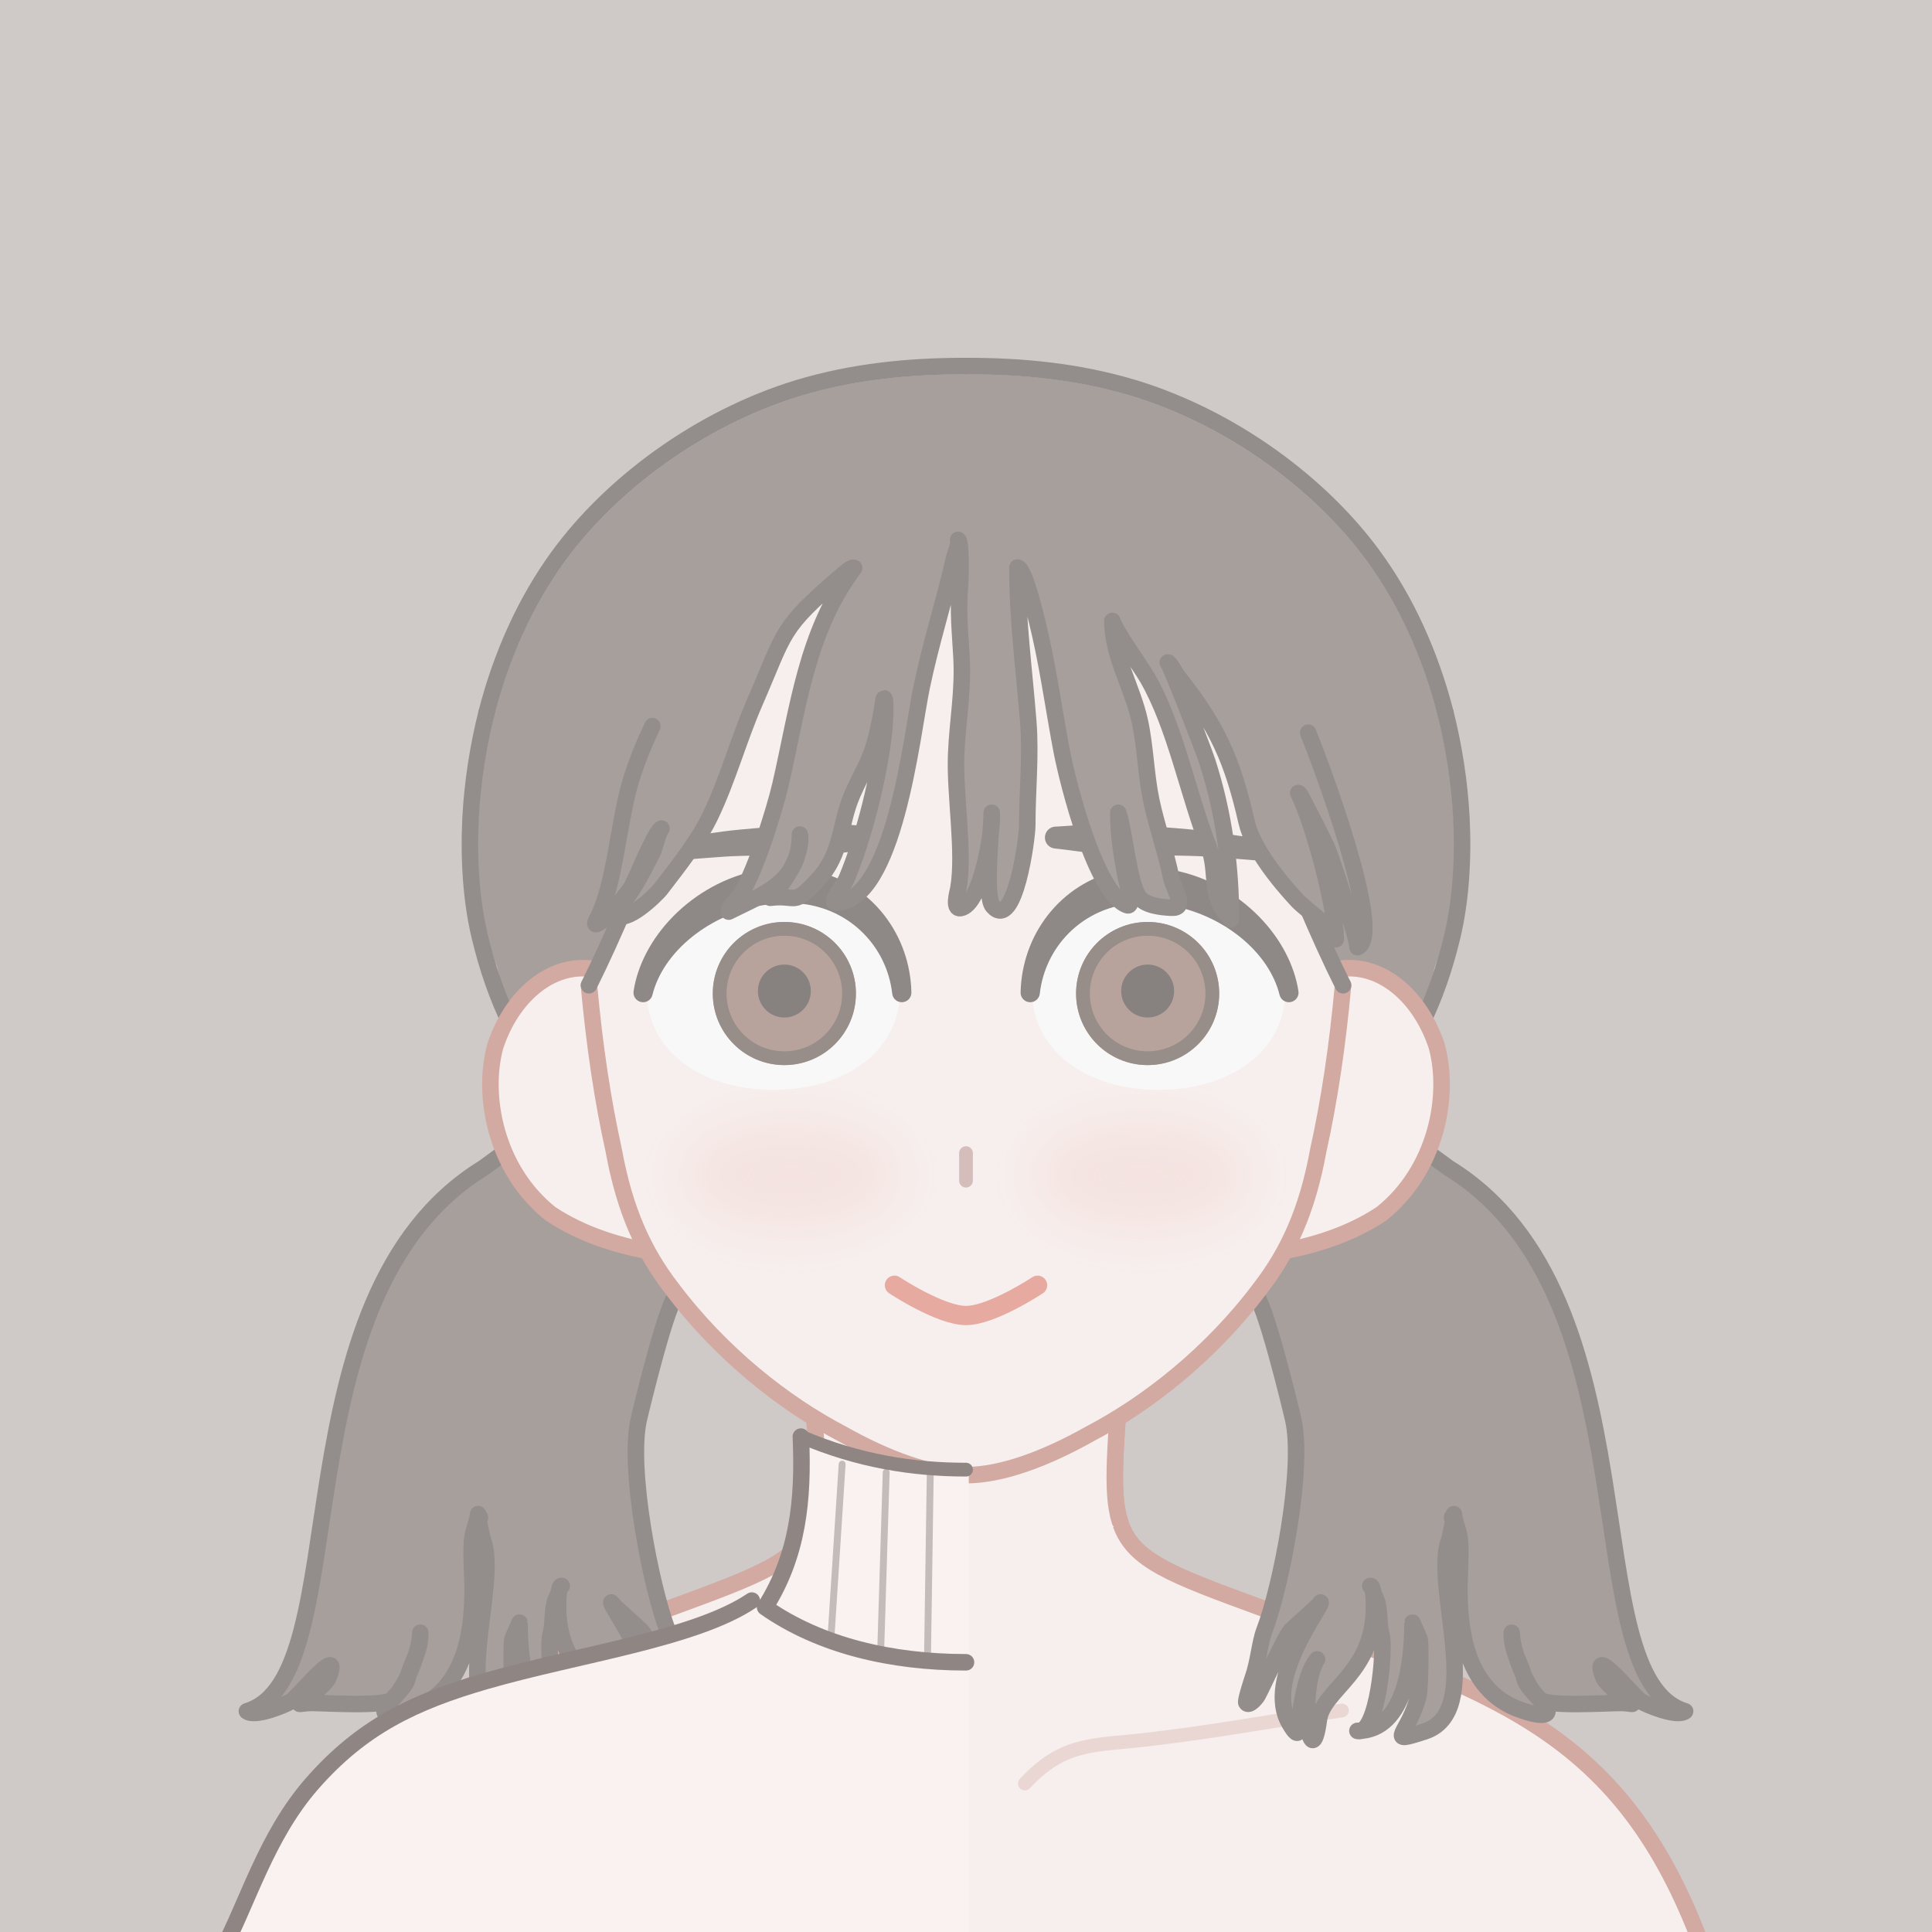
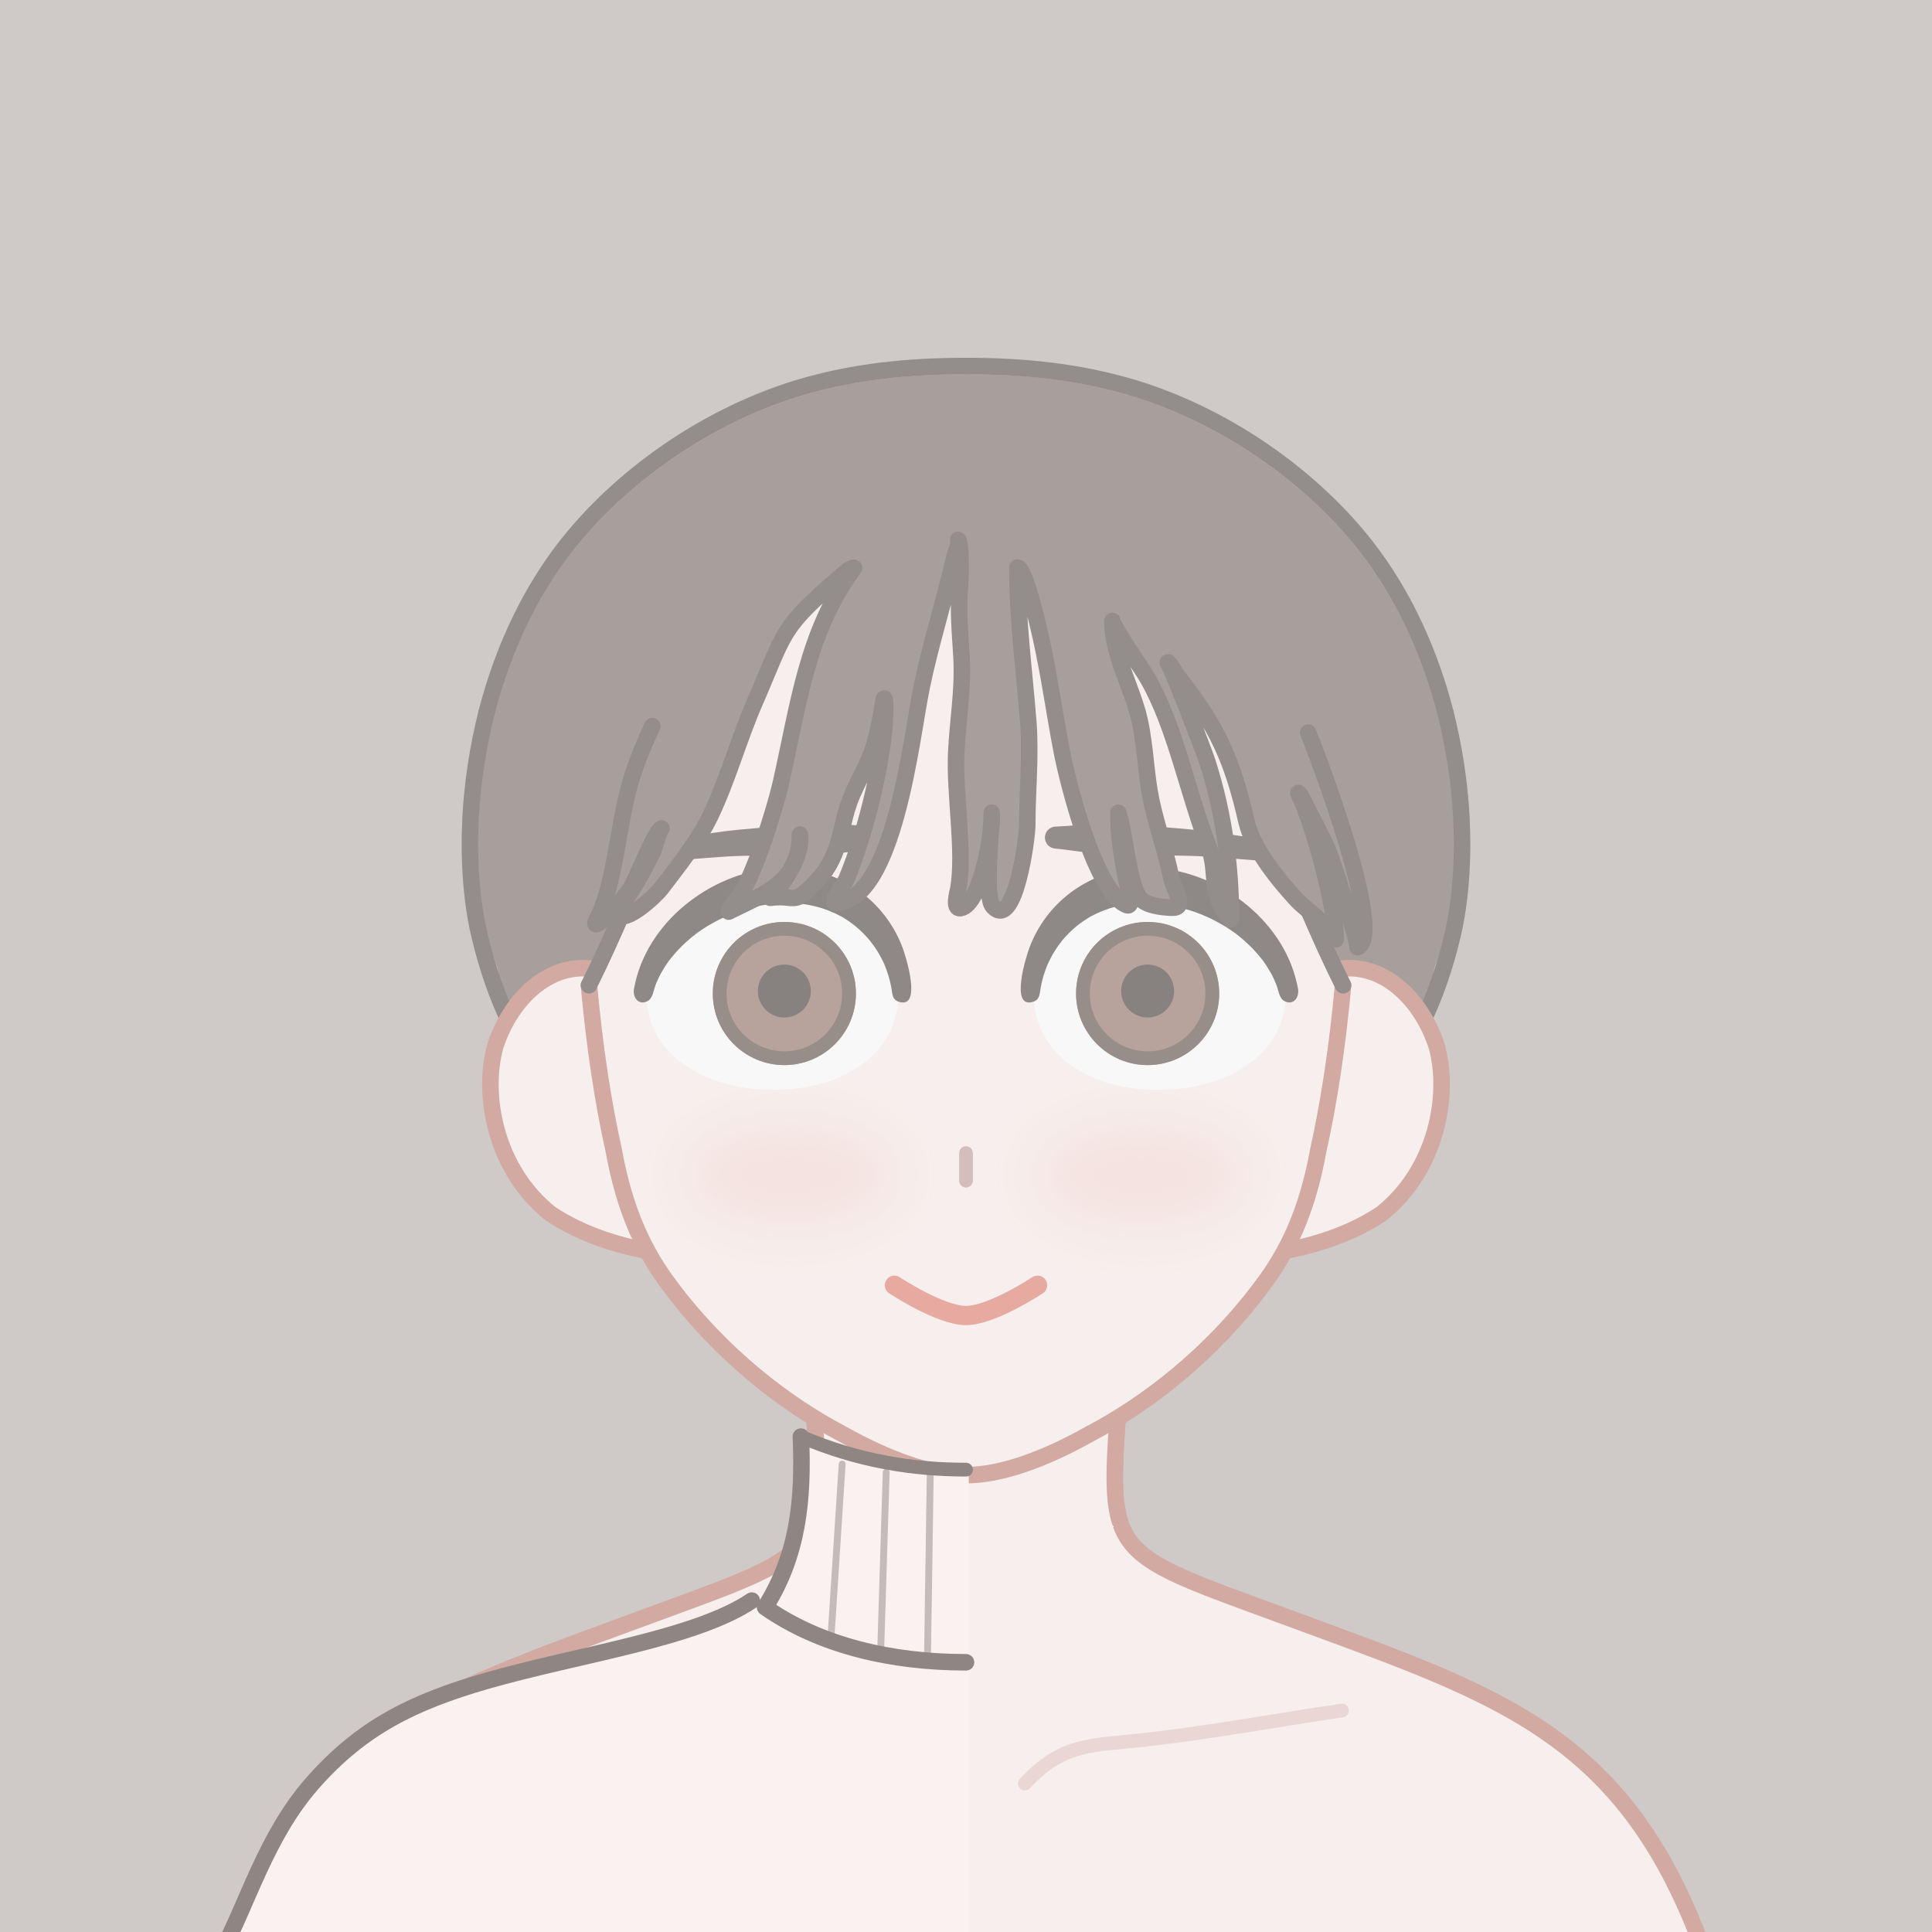
<svg xmlns="http://www.w3.org/2000/svg" width="702" height="702" viewBox="0 0 702 702">
  <g id="_ref">
    <g opacity="0.5">
      <defs>
        <clipPath id="makeup-blush-clip-path-31">
          <path d="M215.154 389.2 L359.154 389.2 L359.154 464.8 L215.154 464.8 Z" />
        </clipPath>
        <filter id="makeup-blush-filter-11" filterUnits="userSpaceOnUse" x="218.154" y="377" width="138" height="100" color-interpolation-filters="sRGB">
          <feGaussianBlur in="SourceGraphic" stdDeviation="9" color-interpolation-filters="linearRGB" />
        </filter>
        <clipPath id="cg-eye1">
-           <path d="M242 360 C242 338 262 326 288 326 C314 326 334 338 334 360 C334 382 314 396 288 396 C262 396 242 382 242 360 Z" fill="#ffffff" />
+           <path d="M242 360 C243.178 339.672 274.345 322.672 291.667 322.167 C315.335 321.476 333.5 338.667 333.5 360.667 C333.5 382.667 314 396 288 396 C262 396 240.727 381.963 242 360 Z" fill="#ffffff" />
        </clipPath>
      </defs>
      <rect width="702" height="702" fill="#ada19f" />
      <g data-layer="body">
        <g>
          <g>
            <path d="M295.671 489.536 C295.86 492.716 296.144 496.116 296.464 499.642 C297.826 514.657 301.926 539.769 294.878 553.441 C290.261 562.398 280.92 569.129 263.403 576.878 C201.389 604.31 121.546 617.454 90.97 686.317 C84.138 701.704 75.573 709.986 91.684 710.505 C172.929 713.121 257.936 710.936 339.784 711.863 C343.856 711.909 347.928 711.955 352 712 L352 490 C333.295 490 314.238 489.776 295.671 489.536 Z" fill="#fdeeea" />
            <path d="M82.239 710.936 C110.769 630.434 156.416 616.431 231.1 588.839 C305.46 561.366 299.091 568.122 294.374 492.286 C294.334 491.649 294.298 491.019 294.267 490.397" fill="none" stroke="#b46352" stroke-width="6" stroke-linecap="round" stroke-linejoin="round" />
            <path d="M214.397 621.514 C239.223 625.184 260.265 629.212 285.965 632.16 C304.952 634.337 315.621 632.997 329.595 648.055" fill="none" stroke="#b46352" stroke-width="5" stroke-linecap="round" opacity="0.35" />
          </g>
        </g>
        <g transform="translate(702 0) scale(-1 1)">
          <g>
            <path d="M295.671 489.536 C295.86 492.716 296.144 496.116 296.464 499.642 C297.826 514.657 301.926 539.769 294.878 553.441 C290.261 562.398 280.92 569.129 263.403 576.878 C201.389 604.31 121.546 617.454 90.97 686.317 C84.138 701.704 75.573 709.986 91.684 710.505 C172.929 713.121 257.936 710.936 339.784 711.863 C343.856 711.909 347.928 711.955 352 712 L352 490 C333.295 490 314.238 489.776 295.671 489.536 Z" fill="#fdeeea" />
            <path d="M82.239 710.936 C110.769 630.434 156.416 616.431 231.1 588.839 C305.46 561.366 299.091 568.122 294.374 492.286 C294.334 491.649 294.298 491.019 294.267 490.397" fill="none" stroke="#b46352" stroke-width="6" stroke-linecap="round" stroke-linejoin="round" />
            <path d="M214.397 621.514 C239.223 625.184 260.265 629.212 285.965 632.16 C304.952 634.337 315.621 632.997 329.595 648.055" fill="none" stroke="#b46352" stroke-width="5" stroke-linecap="round" opacity="0.35" />
          </g>
        </g>
      </g>
      <g data-layer="skinNeck">
        <g>
          <g>
            <path d="M296.464 499.642 C296.144 496.116 295.86 492.716 295.671 489.536 C314.238 489.776 333.295 490 352 490 L352 562.636 L351.354 562.564 L345.706 561.869 C333.876 560.36 321.926 558.6 310.081 557.018 C306.575 556.55 293.84 555.879 295.498 552.147 C301.677 538.233 297.784 514.195 296.464 499.642 Z" fill="#fdeeea" />
            <path d="M295.107 552.726 C298.619 541.358 296.351 524.081 294.374 492.286" fill="none" stroke="#b46352" stroke-width="6" stroke-linecap="round" stroke-linejoin="round" />
          </g>
        </g>
        <g transform="translate(702 0) scale(-1 1)">
          <g>
            <path d="M296.464 499.642 C296.144 496.116 295.86 492.716 295.671 489.536 C314.238 489.776 333.295 490 352 490 L352 562.636 L351.354 562.564 L345.706 561.869 C333.876 560.36 321.926 558.6 310.081 557.018 C306.575 556.55 293.84 555.879 295.498 552.147 C301.677 538.233 297.784 514.195 296.464 499.642 Z" fill="#fdeeea" />
            <path d="M295.107 552.726 C298.619 541.358 296.351 524.081 294.374 492.286" fill="none" stroke="#b46352" stroke-width="6" stroke-linecap="round" stroke-linejoin="round" />
          </g>
        </g>
      </g>
-       <g data-layer="hairMid">
-         <g>
-           <g>
-             <path d="M246.346 470.051 C252.058 457.884 251.33 448.199 243.07 434.669 C238.956 426.719 237.325 420.839 228.711 415.289 C206.623 401.069 195.92 409.499 175.625 424.389 C99.328 471.409 130.552 609.403 89.711 621.793 C92.696 624.063 103.403 619.583 105.822 618.153 C108.255 616.713 124.757 596.133 119.336 609.653 C118.582 611.533 113.631 615.683 111.427 617.133 C106.635 620.283 109.057 618.723 113.403 618.773 C118.927 618.823 139.489 620.153 142.388 617.583 C147.818 612.773 152.711 599.273 152.711 593.263 C152.711 600.773 149.385 603.763 148.149 609.773 C147.304 613.873 139.593 619.023 139.706 621.733 C139.843 625.043 149.803 621.283 151.883 620.363 C170.299 612.233 171.711 589.693 171.711 577.413 C171.711 572.163 170.979 563.063 171.67 558.353 C171.876 556.953 173.9 551.093 173.711 550.173 C173.96 550.589 174.197 551.005 174.421 551.422 L174.11 550.922 C173.439 551.258 175.192 558.829 175.579 559.922 C181.477 576.576 162.297 622.015 184.409 629.153 C199.261 633.947 190.038 630.137 186.546 615.971 C186.03 613.875 185.61 597.159 186.226 595.409 C186.446 594.785 188.796 589.666 188.777 589.589 C188.777 602.195 190.785 628.922 208.777 628.922 C201.455 630.753 198.534 598.933 200.068 593.773 C201.338 589.499 200.169 584.271 202.538 579.84 C203.243 578.52 203.238 576.081 204.11 576.256 C202.849 576.003 202.797 581.895 202.777 582.922 C202.285 607.842 221.252 613.552 222.777 624.922 C225.695 646.676 230.392 614.04 223.444 602.922 C227.157 607.873 228.466 615.721 229.444 621.589 C230.324 626.871 228.975 634.026 233.57 626.033 C242.692 610.164 221.67 584.015 222.11 582.256 C223.525 584.142 230.728 590.225 232.983 592.471 C235.024 594.505 242.514 611.398 245.016 616.038 C245.475 616.889 248.24 620.248 249.146 618.672 C249.502 618.052 247.263 611.007 246.804 609.719 C244.719 603.857 244.271 596.797 242.595 592.453 C236.61 576.947 227.965 533.366 232.163 515.515 C233.177 511.198 242.851 470.916 246.346 470.051 Z" fill="#5d4e48" stroke="#352a27" stroke-width="6" stroke-linecap="round" stroke-linejoin="round" />
-           </g>
-         </g>
-         <g transform="translate(702 0) scale(-1 1)">
-           <g>
-             <path d="M246.346 470.051 C252.058 457.884 251.33 448.199 243.07 434.669 C238.956 426.719 237.325 420.839 228.711 415.289 C206.623 401.069 195.92 409.499 175.625 424.389 C99.328 471.409 130.552 609.403 89.711 621.793 C92.696 624.063 103.403 619.583 105.822 618.153 C108.255 616.713 124.757 596.133 119.336 609.653 C118.582 611.533 113.631 615.683 111.427 617.133 C106.635 620.283 109.057 618.723 113.403 618.773 C118.927 618.823 139.489 620.153 142.388 617.583 C147.818 612.773 152.711 599.273 152.711 593.263 C152.711 600.773 149.385 603.763 148.149 609.773 C147.304 613.873 139.593 619.023 139.706 621.733 C139.843 625.043 149.803 621.283 151.883 620.363 C170.299 612.233 171.711 589.693 171.711 577.413 C171.711 572.163 170.979 563.063 171.67 558.353 C171.876 556.953 173.9 551.093 173.711 550.173 C173.96 550.589 174.197 551.005 174.421 551.422 L174.11 550.922 C173.439 551.258 175.192 558.829 175.579 559.922 C181.477 576.576 162.297 622.015 184.409 629.153 C199.261 633.947 190.038 630.137 186.546 615.971 C186.03 613.875 185.61 597.159 186.226 595.409 C186.446 594.785 188.796 589.666 188.777 589.589 C188.777 602.195 190.785 628.922 208.777 628.922 C201.455 630.753 198.534 598.933 200.068 593.773 C201.338 589.499 200.169 584.271 202.538 579.84 C203.243 578.52 203.238 576.081 204.11 576.256 C202.849 576.003 202.797 581.895 202.777 582.922 C202.285 607.842 221.252 613.552 222.777 624.922 C225.695 646.676 230.392 614.04 223.444 602.922 C227.157 607.873 228.466 615.721 229.444 621.589 C230.324 626.871 228.975 634.026 233.57 626.033 C242.692 610.164 221.67 584.015 222.11 582.256 C223.525 584.142 230.728 590.225 232.983 592.471 C235.024 594.505 242.514 611.398 245.016 616.038 C245.475 616.889 248.24 620.248 249.146 618.672 C249.502 618.052 247.263 611.007 246.804 609.719 C244.719 603.857 244.271 596.797 242.595 592.453 C236.61 576.947 227.965 533.366 232.163 515.515 C233.177 511.198 242.851 470.916 246.346 470.051 Z" fill="#5d4e48" stroke="#352a27" stroke-width="6" stroke-linecap="round" stroke-linejoin="round" />
-           </g>
-         </g>
-       </g>
      <g data-layer="hairBase">
        <g>
          <g>
            <path d="M352 381.448 L352 135.951 L351.016 135.951 C330.344 135.951 310.656 137.919 290.968 143.826 C255.53 154.654 224.03 178.279 205.327 203.873 C186.623 229.467 175.795 262.936 173.826 297.39 C172.842 317.077 174.811 336.765 180.717 351.531 C182.027 358.081 184.209 364.632 187.262 370.602 C187.365 370.682 201.168 393.038 203.562 396.448 C204.832 398.257 211.612 404.019 213.517 405.842 C223.248 415.153 227.833 417.061 239.562 423.948 C253.821 432.321 287.168 441.633 303.192 437.819 C328.028 431.907 350.54 430.17 351.074 398.222 C351.102 396.519 351.452 381.949 352 381.448 Z" fill="#5d4e48" />
          </g>
          <g>
            <path d="M351 133 C330 133 310 135 290 141 C254 152 222 176 203 202 C191 218.4 182.2 238 176.8 259" fill="none" stroke="#352a27" stroke-width="6" stroke-linecap="round" stroke-linejoin="round" />
          </g>
          <g>
            <path d="M176.8 259 C173.7 271.3 171.7 284.1 171 297 C170.247 312.067 171.196 327.134 174.275 340.064 C179.731 362.97 189.199 384.12 205.639 400.625 C218.159 413.194 231.61 422.103 248.042 428.491 C248.47 428.658 248.896 428.816 249.319 428.964 C252.635 430.122 260.334 430.818 262.896 432.282" fill="none" stroke="#352a27" stroke-width="6" stroke-linecap="round" stroke-linejoin="round" />
          </g>
        </g>
        <g transform="translate(702 0) scale(-1 1)">
          <g>
            <path d="M352 381.448 L352 135.951 L351.016 135.951 C330.344 135.951 310.656 137.919 290.968 143.826 C255.53 154.654 224.03 178.279 205.327 203.873 C186.623 229.467 175.795 262.936 173.826 297.39 C172.842 317.077 174.811 336.765 180.717 351.531 C182.027 358.081 184.209 364.632 187.262 370.602 C187.365 370.682 201.168 393.038 203.562 396.448 C204.832 398.257 211.612 404.019 213.517 405.842 C223.248 415.153 227.833 417.061 239.562 423.948 C253.821 432.321 287.168 441.633 303.192 437.819 C328.028 431.907 350.54 430.17 351.074 398.222 C351.102 396.519 351.452 381.949 352 381.448 Z" fill="#5d4e48" />
          </g>
          <g>
            <path d="M351 133 C330 133 310 135 290 141 C254 152 222 176 203 202 C191 218.4 182.2 238 176.8 259" fill="none" stroke="#352a27" stroke-width="6" stroke-linecap="round" stroke-linejoin="round" />
          </g>
          <g>
            <path d="M176.8 259 C173.7 271.3 171.7 284.1 171 297 C170.247 312.067 171.196 327.134 174.275 340.064 C179.731 362.97 189.199 384.12 205.639 400.625 C218.159 413.194 231.61 422.103 248.042 428.491 C248.47 428.658 248.896 428.816 249.319 428.964 C252.635 430.122 260.334 430.818 262.896 432.282" fill="none" stroke="#352a27" stroke-width="6" stroke-linecap="round" stroke-linejoin="round" />
          </g>
        </g>
      </g>
      <g data-layer="ear">
        <g>
          <g>
            <path d="M215 352 C200 350 186 362 180 380 C175 398 180 425 200 441 C212 449 226 453 238 455 L225 380 Z" fill="#fdeeea" />
            <path d="M215 352 C200 350 186 362 180 380 C175 398 180 425 200 441 C212 449 226 453 238 455" fill="none" stroke="#b46352" stroke-width="6" stroke-linecap="round" stroke-linejoin="round" />
          </g>
        </g>
        <g transform="translate(702 0) scale(-1 1)">
          <g>
            <path d="M215 352 C200 350 186 362 180 380 C175 398 180 425 200 441 C212 449 226 453 238 455 L225 380 Z" fill="#fdeeea" />
            <path d="M215 352 C200 350 186 362 180 380 C175 398 180 425 200 441 C212 449 226 453 238 455" fill="none" stroke="#b46352" stroke-width="6" stroke-linecap="round" stroke-linejoin="round" />
          </g>
        </g>
      </g>
      <g data-layer="face">
        <g>
          <g>
            <path d="M352 200 L351 200 C322 200 296 208 278 228 C262 246 250 272 240 298 C232 318 223 340 214 358 C216 380 219 400 223 418 C227 440 234 455 244 468 C262 492 285 510 306 521 C322 530 338 536 351 536 L352 536 Z" fill="#fdeeea" />
            <path d="M214 358 C216 380 219 400 223 418 C227 440 234 455 244 468 C262 492 285 510 306 521 C322 530 338 536 351 536" fill="none" stroke="#b46352" stroke-width="6" stroke-linecap="round" stroke-linejoin="round" />
          </g>
        </g>
        <g transform="translate(702 0) scale(-1 1)">
          <g>
            <path d="M352 200 L351 200 C322 200 296 208 278 228 C262 246 250 272 240 298 C232 318 223 340 214 358 C216 380 219 400 223 418 C227 440 234 455 244 468 C262 492 285 510 306 521 C322 530 338 536 351 536 L352 536 Z" fill="#fdeeea" />
            <path d="M214 358 C216 380 219 400 223 418 C227 440 234 455 244 468 C262 492 285 510 306 521 C322 530 338 536 351 536" fill="none" stroke="#b46352" stroke-width="6" stroke-linecap="round" stroke-linejoin="round" />
          </g>
        </g>
      </g>
      <g data-layer="makeup">
        <g>
          <g>
            <g clip-path="url(#makeup-blush-clip-path-31)">
              <g filter="url(#makeup-blush-filter-11)">
                <ellipse cx="287.154" cy="427" rx="40" ry="21" fill="#f3bfb8" opacity="0.5" />
              </g>
            </g>
          </g>
        </g>
        <g transform="translate(702 0) scale(-1 1)">
          <g>
            <g clip-path="url(#makeup-blush-clip-path-31)">
              <g filter="url(#makeup-blush-filter-11)">
                <ellipse cx="287.154" cy="427" rx="40" ry="21" fill="#f3bfb8" opacity="0.5" />
              </g>
            </g>
          </g>
        </g>
      </g>
      <g data-layer="mouth">
        <g>
          <path d="M351 419 L351 429" fill="none" stroke="#b98a88" stroke-width="5" stroke-linecap="round" />
        </g>
        <g>
          <path d="M325 467 C325 467 341.59 478 351 478 C360.41 478 377 467 377 467" fill="none" stroke="#dc6450" stroke-width="7" stroke-linecap="round" stroke-linejoin="round" />
        </g>
      </g>
      <g data-layer="eye">
        <g transform="translate(285 361) scale(1) translate(-292 -361)">
-           <path d="M242 360 C242 338 262 326 288 326 C314 326 334 338 334 360 C334 382 314 396 288 396 C262 396 242 382 242 360 Z" fill="#ffffff" />
+           <path d="M242 360 C243.178 339.672 274.345 322.672 291.667 322.167 C315.335 321.476 333.5 338.667 333.5 360.667 C333.5 382.667 314 396 288 396 C262 396 240.727 381.963 242 360 Z" fill="#ffffff" />
          <g clip-path="url(#cg-eye1)">
            <g transform="translate(292 361) scale(0.26)">
              <g transform="translate(-110 -110) scale(1)">
                <g>
                  <circle cx="110" cy="110" r="100" fill="#7e5647" />
                  <circle cx="110" cy="106.526" r="37" fill="#1e1410" />
                </g>
              </g>
            </g>
            <circle cx="292" cy="361" r="23.5" fill="none" stroke="#3e2a22" stroke-width="5" />
          </g>
          <g>
-             <polygon points="237.252,359.897 237.551,358.24 237.883,356.76 237.941,356.513 238.406,354.792 238.803,353.526 238.951,353.061 239.578,351.317 239.962,350.368 240.28,349.584 241.058,347.862 241.344,347.294 241.925,346.127 242.867,344.408 242.928,344.314 243.885,342.708 244.617,341.579 244.985,341.016 246.164,339.343 246.569,338.814 247.417,337.698 248.568,336.29 248.745,336.08 250.15,334.489 250.84,333.764 251.624,332.938 253.169,331.426 253.251,331.357 254.778,329.959 255.664,329.208 256.451,328.542 258.188,327.176 258.338,327.071 259.976,325.871 260.978,325.193 261.816,324.627 263.713,323.445 263.884,323.351 265.648,322.334 266.723,321.768 267.619,321.299 269.636,320.333 269.832,320.251 271.687,319.443 272.839,318.994 273.747,318.642 275.844,317.917 276.12,317.835 277.977,317.271 279.259,316.935 280.089,316.72 282.225,316.252 282.674,316.172 284.386,315.867 285.904,315.658 286.538,315.572 288.676,315.367 289.401,315.327 290.829,315.25 292.642,315.226 293.004,315.221 295.029,315.28 296.147,315.36 297.018,315.423 298.974,315.649 299.642,315.754 300.899,315.956 302.839,316.351 303.092,316.412 304.736,316.824 306.239,317.271 306.592,317.373 308.418,318.001 309.548,318.446 310.23,318.713 311.993,319.495 312.749,319.869 313.708,320.347 315.391,321.276 315.82,321.534 317.035,322.277 318.624,323.341 318.745,323.424 320.158,324.467 321.316,325.4 321.654,325.667 323.091,326.923 323.903,327.696 324.47,328.235 325.79,329.602 326.297,330.172 327.055,331.028 328.256,332.499 328.49,332.806 329.392,334.018 330.352,335.425 330.465,335.582 331.471,337.186 332.122,338.33 332.409,338.828 333.281,340.508 333.67,341.338 334.08,342.214 334.808,343.949 334.992,344.434 335.468,345.715 336.057,347.505 336.088,347.599 336.571,349.304 336.901,350.668 337.014,351.126 337.388,352.973 337.543,353.928 337.688,354.817 337.915,356.668 337.962,357.21 338.072,358.537 338.153,360.357 338.146,361.044 338.006,361.715 337.737,362.346 337.35,362.913 336.861,363.394 336.286,363.769 335.65,364.026 334.976,364.153 334.29,364.146 333.618,364.006 332.987,363.737 332.42,363.35 331.94,362.861 331.564,362.286 331.308,361.65 331.18,360.976 330.952,359.311 330.741,358.141 330.667,357.75 330.321,356.221 330.125,355.498 329.911,354.712 329.435,353.212 329.326,352.918 328.903,351.751 328.295,350.262 328.289,350.247 332.186,348.915 328.346,350.404 327.667,348.922 327.122,347.855 326.963,347.551 326.209,346.222 325.793,345.553 325.404,344.931 324.546,343.673 324.313,343.364 323.644,342.461 322.641,341.211 326.581,338.437 322.758,341.37 322.695,341.298 321.707,340.166 320.806,339.215 320.678,339.088 319.611,338.057 318.914,337.435 318.503,337.07 317.368,336.138 316.918,335.8 316.202,335.257 315.002,334.422 314.826,334.316 313.769,333.636 312.455,332.862 312.429,332.847 315.575,328.126 312.628,332.973 311.255,332.235 310.187,331.716 309.949,331.605 308.63,331.03 307.86,330.729 307.304,330.513 305.949,330.043 305.483,329.903 304.56,329.62 303.179,329.254 303.067,329.233 301.785,328.941 300.369,328.674 300.36,328.676 298.901,328.459 297.886,328.344 297.468,328.298 296.013,328.186 295.393,328.162 294.522,328.124 292.996,328.113 292.886,328.117 291.308,328.156 290.115,328.224 289.625,328.251 287.955,328.397 287.555,328.445 286.26,328.598 284.767,328.824 284.542,328.856 282.84,329.164 282.225,329.296 281.147,329.526 279.48,329.94 279.412,329.953 277.697,330.432 276.975,330.658 276,330.962 274.294,331.56 274.289,331.557 272.589,332.208 271.847,332.519 270.917,332.909 269.253,333.675 269.166,333.715 266.483,328.557 269.341,333.62 267.607,334.487 266.89,334.872 265.995,335.352 264.409,336.278 264.333,336.322 261.3,331.723 264.49,336.215 262.858,337.24 262.157,337.711 261.347,338.255 259.821,339.363 259.808,339.373 256.523,335.37 259.946,339.255 258.454,340.418 257.716,341.032 257.083,341.559 255.762,342.739 255.685,342.806 254.501,343.949 253.647,344.833 253.301,345.188 252.159,346.459 251.834,346.845 251.082,347.752 250.048,349.104 250.03,349.127 246.472,346.733 250.12,348.988 249.134,350.389 248.514,351.347 248.254,351.743 247.457,353.088 247.132,353.691 246.724,354.451 246.056,355.833 245.922,356.135 245.462,357.208 244.942,358.578 244.909,358.668 244.488,359.962 244.081,361.436 243.865,362.087 243.527,362.684 243.078,363.203 242.537,363.625 241.924,363.933 241.262,364.116 240.578,364.166 239.897,364.081 239.246,363.865 238.649,363.527 238.13,363.078 237.708,362.537 237.4,361.924 237.218,361.262 237.168,360.578" fill="#2b201d" />
+             <path d="M328.289 350.247 L328.346 350.404 C326.72 346.855 325.084 344.255 322.641 341.211 L322.758 341.37 C319.598 337.758 316.589 335.249 312.429 332.847 L312.628 332.973 C300.334 326.364 287.171 327.046 274.294 331.56 L274.289 331.557 C272.521 332.234 270.886 332.924 269.166 333.715 L269.341 333.62 C267.606 334.487 266.011 335.351 264.333 336.322 L264.49 336.215 C262.896 337.216 261.303 338.226 259.808 339.373 L259.946 339.255 C255.932 342.384 253.172 345.112 250.03 349.127 L250.12 348.988 C248.035 351.95 246.428 354.662 245.138 358.063 C244.417 359.962 244.212 362.663 242.378 363.705 C239.23 365.493 236.768 362.578 237.37 359.245 C241.705 335.218 264.857 317.36 288.406 315.393 C309.011 313.672 327.776 325.333 334.927 344.263 C336.104 347.378 342.185 366.695 333.618 364.006 C331.101 363.216 331.256 360.996 330.878 358.899 C330.309 355.745 329.477 353.208 328.289 350.247 Z" fill="#2b201d" />
          </g>
        </g>
        <g transform="translate(702 0) scale(-1 1)">
          <g transform="translate(285 361) scale(1) translate(-292 -361)">
-             <path d="M242 360 C242 338 262 326 288 326 C314 326 334 338 334 360 C334 382 314 396 288 396 C262 396 242 382 242 360 Z" fill="#ffffff" />
+             <path d="M242 360 C243.178 339.672 274.345 322.672 291.667 322.167 C315.335 321.476 333.5 338.667 333.5 360.667 C333.5 382.667 314 396 288 396 C262 396 240.727 381.963 242 360 Z" fill="#ffffff" />
            <g clip-path="url(#cg-eye1)">
              <g transform="translate(292 361) scale(0.26)">
                <g transform="translate(-110 -110) scale(1)">
                  <g>
                    <circle cx="110" cy="110" r="100" fill="#7e5647" />
                    <circle cx="110" cy="106.526" r="37" fill="#1e1410" />
                  </g>
                </g>
              </g>
              <circle cx="292" cy="361" r="23.5" fill="none" stroke="#3e2a22" stroke-width="5" />
            </g>
            <g>
-               <polygon points="237.252,359.897 237.551,358.24 237.883,356.76 237.941,356.513 238.406,354.792 238.803,353.526 238.951,353.061 239.578,351.317 239.962,350.368 240.28,349.584 241.058,347.862 241.344,347.294 241.925,346.127 242.867,344.408 242.928,344.314 243.885,342.708 244.617,341.579 244.985,341.016 246.164,339.343 246.569,338.814 247.417,337.698 248.568,336.29 248.745,336.08 250.15,334.489 250.84,333.764 251.624,332.938 253.169,331.426 253.251,331.357 254.778,329.959 255.664,329.208 256.451,328.542 258.188,327.176 258.338,327.071 259.976,325.871 260.978,325.193 261.816,324.627 263.713,323.445 263.884,323.351 265.648,322.334 266.723,321.768 267.619,321.299 269.636,320.333 269.832,320.251 271.687,319.443 272.839,318.994 273.747,318.642 275.844,317.917 276.12,317.835 277.977,317.271 279.259,316.935 280.089,316.72 282.225,316.252 282.674,316.172 284.386,315.867 285.904,315.658 286.538,315.572 288.676,315.367 289.401,315.327 290.829,315.25 292.642,315.226 293.004,315.221 295.029,315.28 296.147,315.36 297.018,315.423 298.974,315.649 299.642,315.754 300.899,315.956 302.839,316.351 303.092,316.412 304.736,316.824 306.239,317.271 306.592,317.373 308.418,318.001 309.548,318.446 310.23,318.713 311.993,319.495 312.749,319.869 313.708,320.347 315.391,321.276 315.82,321.534 317.035,322.277 318.624,323.341 318.745,323.424 320.158,324.467 321.316,325.4 321.654,325.667 323.091,326.923 323.903,327.696 324.47,328.235 325.79,329.602 326.297,330.172 327.055,331.028 328.256,332.499 328.49,332.806 329.392,334.018 330.352,335.425 330.465,335.582 331.471,337.186 332.122,338.33 332.409,338.828 333.281,340.508 333.67,341.338 334.08,342.214 334.808,343.949 334.992,344.434 335.468,345.715 336.057,347.505 336.088,347.599 336.571,349.304 336.901,350.668 337.014,351.126 337.388,352.973 337.543,353.928 337.688,354.817 337.915,356.668 337.962,357.21 338.072,358.537 338.153,360.357 338.146,361.044 338.006,361.715 337.737,362.346 337.35,362.913 336.861,363.394 336.286,363.769 335.65,364.026 334.976,364.153 334.29,364.146 333.618,364.006 332.987,363.737 332.42,363.35 331.94,362.861 331.564,362.286 331.308,361.65 331.18,360.976 330.952,359.311 330.741,358.141 330.667,357.75 330.321,356.221 330.125,355.498 329.911,354.712 329.435,353.212 329.326,352.918 328.903,351.751 328.295,350.262 328.289,350.247 332.186,348.915 328.346,350.404 327.667,348.922 327.122,347.855 326.963,347.551 326.209,346.222 325.793,345.553 325.404,344.931 324.546,343.673 324.313,343.364 323.644,342.461 322.641,341.211 326.581,338.437 322.758,341.37 322.695,341.298 321.707,340.166 320.806,339.215 320.678,339.088 319.611,338.057 318.914,337.435 318.503,337.07 317.368,336.138 316.918,335.8 316.202,335.257 315.002,334.422 314.826,334.316 313.769,333.636 312.455,332.862 312.429,332.847 315.575,328.126 312.628,332.973 311.255,332.235 310.187,331.716 309.949,331.605 308.63,331.03 307.86,330.729 307.304,330.513 305.949,330.043 305.483,329.903 304.56,329.62 303.179,329.254 303.067,329.233 301.785,328.941 300.369,328.674 300.36,328.676 298.901,328.459 297.886,328.344 297.468,328.298 296.013,328.186 295.393,328.162 294.522,328.124 292.996,328.113 292.886,328.117 291.308,328.156 290.115,328.224 289.625,328.251 287.955,328.397 287.555,328.445 286.26,328.598 284.767,328.824 284.542,328.856 282.84,329.164 282.225,329.296 281.147,329.526 279.48,329.94 279.412,329.953 277.697,330.432 276.975,330.658 276,330.962 274.294,331.56 274.289,331.557 272.589,332.208 271.847,332.519 270.917,332.909 269.253,333.675 269.166,333.715 266.483,328.557 269.341,333.62 267.607,334.487 266.89,334.872 265.995,335.352 264.409,336.278 264.333,336.322 261.3,331.723 264.49,336.215 262.858,337.24 262.157,337.711 261.347,338.255 259.821,339.363 259.808,339.373 256.523,335.37 259.946,339.255 258.454,340.418 257.716,341.032 257.083,341.559 255.762,342.739 255.685,342.806 254.501,343.949 253.647,344.833 253.301,345.188 252.159,346.459 251.834,346.845 251.082,347.752 250.048,349.104 250.03,349.127 246.472,346.733 250.12,348.988 249.134,350.389 248.514,351.347 248.254,351.743 247.457,353.088 247.132,353.691 246.724,354.451 246.056,355.833 245.922,356.135 245.462,357.208 244.942,358.578 244.909,358.668 244.488,359.962 244.081,361.436 243.865,362.087 243.527,362.684 243.078,363.203 242.537,363.625 241.924,363.933 241.262,364.116 240.578,364.166 239.897,364.081 239.246,363.865 238.649,363.527 238.13,363.078 237.708,362.537 237.4,361.924 237.218,361.262 237.168,360.578" fill="#2b201d" />
+               <path d="M328.289 350.247 L328.346 350.404 C326.72 346.855 325.084 344.255 322.641 341.211 L322.758 341.37 C319.598 337.758 316.589 335.249 312.429 332.847 L312.628 332.973 C300.334 326.364 287.171 327.046 274.294 331.56 L274.289 331.557 C272.521 332.234 270.886 332.924 269.166 333.715 L269.341 333.62 C267.606 334.487 266.011 335.351 264.333 336.322 L264.49 336.215 C262.896 337.216 261.303 338.226 259.808 339.373 L259.946 339.255 C255.932 342.384 253.172 345.112 250.03 349.127 L250.12 348.988 C248.035 351.95 246.428 354.662 245.138 358.063 C244.417 359.962 244.212 362.663 242.378 363.705 C239.23 365.493 236.768 362.578 237.37 359.245 C241.705 335.218 264.857 317.36 288.406 315.393 C309.011 313.672 327.776 325.333 334.927 344.263 C336.104 347.378 342.185 366.695 333.618 364.006 C331.101 363.216 331.256 360.996 330.878 358.899 C330.309 355.745 329.477 353.208 328.289 350.247 Z" fill="#2b201d" />
            </g>
          </g>
        </g>
      </g>
      <g data-layer="hairLine">
        <g>
          <g>
            <path d="M351 200 C322 200 296 208 278 228 C262 246 250 272 240 298 C232 318 223 340 214 358" fill="none" stroke="#352a27" stroke-width="6" stroke-linecap="round" stroke-linejoin="round" />
          </g>
        </g>
        <g transform="translate(702 0) scale(-1 1)">
          <g>
            <path d="M351 200 C322 200 296 208 278 228 C262 246 250 272 240 298 C232 318 223 340 214 358" fill="none" stroke="#352a27" stroke-width="6" stroke-linecap="round" stroke-linejoin="round" />
          </g>
        </g>
      </g>
      <g data-layer="brow">
        <g>
          <g transform="translate(-7 0)">
            <g>
              <g>
                <path d="M251.563 304.691 L255.184 304.191 L258.804 303.682 L262.422 303.165 L264.202 302.909 L266.052 302.647 L269.671 302.131 L269.885 302.102 L272.476 301.783 L273.478 301.681 L276.448 301.377 L277.18 301.313 L280.822 300.993 L282.158 300.878 L284.513 300.7 L288.158 300.433 L290.032 300.3 L291.841 300.188 L295.489 299.974 L299.137 299.777 L300.11 299.728 L302.817 299.614 L306.468 299.48 L307.714 299.451 L308.96 299.444 L310.208 299.458 L311.456 299.489 L312.704 299.536 L312.854 299.541 L313.976 299.599 L315.225 299.674 L316.474 299.757 L317.723 299.845 L318.973 299.935 L320.222 300.025 L321.471 300.113 L322.72 300.195 L323.969 300.27 L325.218 300.335 L326 300.389 L326.757 300.595 L327.459 300.945 L328.079 301.424 L328.594 302.016 L328.983 302.696 L329.232 303.44 L329.332 304.218 L329.277 305 L329.072 305.757 L328.722 306.459 L328.242 307.079 L327.651 307.594 L326.97 307.983 L326.227 308.232 L325.449 308.332 L324.206 308.469 L322.964 308.615 L321.721 308.77 L320.479 308.93 L319.237 309.092 L317.995 309.254 L316.753 309.414 L315.511 309.568 L314.268 309.715 L313.174 309.837 L313.048 309.852 L311.806 309.982 L310.563 310.096 L309.319 310.193 L308.075 310.27 L306.83 310.324 L303.178 310.433 L300.499 310.499 L299.554 310.524 L295.901 310.61 L292.247 310.679 L290.471 310.706 L288.629 310.744 L284.975 310.81 L282.661 310.845 L281.367 310.876 L277.713 310.959 L277.043 310.972 L274.124 311.073 L273.212 311.102 L270.782 311.231 L270.649 311.24 L267.003 311.504 L265.15 311.639 L263.368 311.774 L259.724 312.055 L256.08 312.344 L252.437 312.643 L251.653 312.652 L250.882 312.507 L250.154 312.215 L249.497 311.787 L248.937 311.239 L248.494 310.592 L248.186 309.871 L248.024 309.103 L248.015 308.319 L248.159 307.549 L248.451 306.821 L248.88 306.164 L249.428 305.603 L250.075 305.16 L250.796 304.852 Z" fill="#352a27" />
              </g>
            </g>
          </g>
        </g>
        <g transform="translate(702 0) scale(-1 1)">
          <g transform="translate(-7 0)">
            <g>
              <g>
                <path d="M251.563 304.691 L255.184 304.191 L258.804 303.682 L262.422 303.165 L264.202 302.909 L266.052 302.647 L269.671 302.131 L269.885 302.102 L272.476 301.783 L273.478 301.681 L276.448 301.377 L277.18 301.313 L280.822 300.993 L282.158 300.878 L284.513 300.7 L288.158 300.433 L290.032 300.3 L291.841 300.188 L295.489 299.974 L299.137 299.777 L300.11 299.728 L302.817 299.614 L306.468 299.48 L307.714 299.451 L308.96 299.444 L310.208 299.458 L311.456 299.489 L312.704 299.536 L312.854 299.541 L313.976 299.599 L315.225 299.674 L316.474 299.757 L317.723 299.845 L318.973 299.935 L320.222 300.025 L321.471 300.113 L322.72 300.195 L323.969 300.27 L325.218 300.335 L326 300.389 L326.757 300.595 L327.459 300.945 L328.079 301.424 L328.594 302.016 L328.983 302.696 L329.232 303.44 L329.332 304.218 L329.277 305 L329.072 305.757 L328.722 306.459 L328.242 307.079 L327.651 307.594 L326.97 307.983 L326.227 308.232 L325.449 308.332 L324.206 308.469 L322.964 308.615 L321.721 308.77 L320.479 308.93 L319.237 309.092 L317.995 309.254 L316.753 309.414 L315.511 309.568 L314.268 309.715 L313.174 309.837 L313.048 309.852 L311.806 309.982 L310.563 310.096 L309.319 310.193 L308.075 310.27 L306.83 310.324 L303.178 310.433 L300.499 310.499 L299.554 310.524 L295.901 310.61 L292.247 310.679 L290.471 310.706 L288.629 310.744 L284.975 310.81 L282.661 310.845 L281.367 310.876 L277.713 310.959 L277.043 310.972 L274.124 311.073 L273.212 311.102 L270.782 311.231 L270.649 311.24 L267.003 311.504 L265.15 311.639 L263.368 311.774 L259.724 312.055 L256.08 312.344 L252.437 312.643 L251.653 312.652 L250.882 312.507 L250.154 312.215 L249.497 311.787 L248.937 311.239 L248.494 310.592 L248.186 309.871 L248.024 309.103 L248.015 308.319 L248.159 307.549 L248.451 306.821 L248.88 306.164 L249.428 305.603 L250.075 305.16 L250.796 304.852 Z" fill="#352a27" />
              </g>
            </g>
          </g>
        </g>
      </g>
      <g data-layer="hairFront">
        <g>
          <path d="M305.733 186.817 C294.238 185.54 240.866 243.136 241.784 255.077 C240.674 255.077 237.645 262.575 237.04 263.852 C234.006 270.261 231.637 276.089 229.473 282.854 C224.722 297.701 223.528 321.784 216.907 333.952 C213.407 340.387 226.108 328.123 227.076 326.931 C230.866 322.261 234.236 315.291 237.026 309.901 C237.795 308.414 239.601 301.249 240.347 301.062 C238.166 301.789 231.236 319.065 229.51 322.228 C228.435 324.198 222.587 330.215 224.114 332.172 C227.041 335.923 238.104 325.612 240.196 322.868 C246.435 314.684 253.72 305.622 258.158 296.348 C264.504 283.087 268.361 268.689 274.232 255.207 C285.615 229.07 283.667 227.563 306.559 207.951 C307.048 207.532 310.213 204.734 310.855 205.376 C293.499 228.518 289.976 257.37 283.538 285.296 C281.488 294.185 273.607 319.587 268.207 326.141 C267.544 326.945 264.43 330.199 264.777 331.241 C277.93 324.664 290.644 320.536 290.644 303.218 C291.831 310.342 284.732 321.345 279.866 326.211 C289.86 324.962 287.816 329.767 297.21 319.63 C306.148 309.986 304.963 299.465 309.748 288.529 C313.292 280.43 316.178 276.925 318.446 267.693 C319.185 264.684 319.812 261.647 320.355 258.597 C320.424 258.212 321.049 253.73 321.241 253.739 C322.041 253.778 321.459 263.522 321.267 265.378 C319.582 281.592 313.948 304.242 307.629 319.276 C306.566 321.805 301.179 328.09 303.757 328.022 C325.032 327.462 331.26 267.224 334.852 249.846 C338.256 233.382 343.222 218.146 346.833 202.12 C347.04 201.199 348.955 196.711 348.126 196.158 C349.332 196.882 349.042 210.643 348.838 212.748 C347.986 221.541 348.873 229.957 349.364 238.732 C350.059 251.146 347.934 261.835 347.429 273.987 C346.822 288.613 350.548 309.592 348.214 322.887 C348.019 323.996 346.115 330.372 348.956 329.987 C356.523 328.961 360.983 301.091 360.341 295.314 C360.341 301.626 357.532 325.715 360.781 329.339 C368.735 338.212 373.266 304.663 373.26 299.881 C373.244 287.329 374.612 274.748 373.625 262.205 C372.119 243.085 369.682 225.736 369.682 206.217 C372.447 206.217 377.315 227.653 378.113 231.217 C381.227 245.136 383.138 259.223 385.834 273.211 C388.027 284.591 398.193 324.903 409.55 328.915 C412.213 329.855 409.257 319.897 409.014 318.59 C407.58 310.88 406.327 303.174 406.327 295.314 C408.779 302.672 410.148 320.777 413.814 325.876 C416.14 329.11 421.92 329.642 425.582 329.831 C431.62 330.142 426.496 323.463 425.524 318.748 C423.574 309.293 420.279 300.128 418.333 290.862 C416.338 281.36 416.222 271.498 414.15 262.002 C411.517 249.936 404.171 238.046 404.171 225.617 C405.173 229.13 414.446 242.077 416.925 246.355 C427.031 263.799 431.618 288.458 439.142 307.65 C442.904 317.245 438.783 325.616 447.282 334.115 C447.282 314.589 444.715 295.595 438.753 276.97 C437.283 272.379 425.183 241.242 424.29 240.706 C424.807 240.319 427.309 244.95 427.741 245.494 C442.366 263.88 447.776 276.073 452.977 298.72 C455.206 308.428 464.679 320.01 471.403 327.241 C474.338 330.396 485.364 338.029 485.364 341.3 C485.364 329.474 477.065 298.835 471.712 288.129 C472.243 287.864 474.524 292.787 474.638 293.005 C477.16 297.83 479.675 302.689 481.992 307.615 C484.148 312.198 493.676 342.547 493.268 344.174 C503.573 339.594 488.121 298.181 484.828 290.231 C478.386 274.676 474.483 257.911 467.253 242.781 C465.382 238.865 451.556 218.197 449.438 218.432 C447.864 219.831 447.717 219.032 447.38 217.507 C446.158 211.982 429.112 200.262 424.29 195.439 L425.008 195.439" fill="#5d4e48" />
          <path d="M237.04 263.852 C234.006 270.261 231.637 276.089 229.473 282.854 C224.722 297.701 223.528 321.784 216.907 333.952 C213.407 340.387 226.108 328.123 227.076 326.931 C230.866 322.261 234.236 315.291 237.026 309.901 C237.795 308.414 239.601 301.249 240.347 301.062 C238.166 301.789 231.236 319.065 229.51 322.228 C228.435 324.198 222.587 330.215 224.114 332.172 C227.041 335.923 238.104 325.612 240.196 322.868 C246.435 314.684 253.72 305.622 258.158 296.348 C264.504 283.087 268.361 268.689 274.232 255.207 C285.615 229.07 283.167 228.563 306.059 208.951 C306.548 208.532 309.713 205.734 310.355 206.376 C292.999 229.518 289.976 257.37 283.538 285.296 C281.488 294.185 273.607 319.587 268.207 326.141 C267.544 326.945 264.43 330.199 264.777 331.241 C277.93 324.664 290.644 320.536 290.644 303.218 C291.831 310.342 284.732 321.345 279.866 326.211 C289.86 324.962 287.816 329.767 297.21 319.63 C306.148 309.986 304.963 299.465 309.748 288.529 C313.292 280.43 316.178 276.925 318.446 267.693 C319.185 264.684 319.812 261.647 320.355 258.597 C320.424 258.212 321.049 253.73 321.241 253.739 C322.041 253.778 321.459 263.522 321.267 265.378 C319.582 281.592 313.948 304.242 307.629 319.276 C306.566 321.805 301.179 328.09 303.757 328.022 C325.032 327.462 331.26 267.224 334.852 249.846 C338.256 233.382 343.222 218.146 346.833 202.12 C347.04 201.199 348.955 196.711 348.126 196.158 C349.332 196.882 349.042 210.643 348.838 212.748 C347.986 221.541 348.873 229.957 349.364 238.732 C350.059 251.146 347.934 261.835 347.429 273.987 C346.822 288.613 350.548 309.592 348.214 322.887 C348.019 323.996 346.115 330.372 348.956 329.987 C356.523 328.961 360.983 301.091 360.341 295.314 C360.341 301.626 357.532 325.715 360.781 329.339 C368.735 338.212 373.266 304.663 373.26 299.881 C373.244 287.329 374.612 274.748 373.625 262.205 C372.119 243.085 369.682 225.736 369.682 206.217 C372.447 206.217 377.315 227.653 378.113 231.217 C381.227 245.136 383.138 259.223 385.834 273.211 C388.027 284.591 398.193 324.903 409.55 328.915 C412.213 329.855 409.257 319.897 409.014 318.59 C407.58 310.88 406.327 303.174 406.327 295.314 C408.779 302.672 410.148 320.777 413.814 325.876 C416.14 329.11 421.92 329.642 425.582 329.831 C431.62 330.142 426.496 323.463 425.524 318.748 C423.574 309.293 420.279 300.128 418.333 290.862 C416.338 281.36 416.222 271.498 414.15 262.002 C411.517 249.936 404.171 238.046 404.171 225.617 C405.173 229.13 414.446 242.077 416.925 246.355 C427.031 263.799 431.618 288.458 439.142 307.65 C442.904 317.245 438.783 325.616 447.282 334.115 C447.282 314.589 444.715 295.595 438.753 276.97 C437.283 272.379 425.183 241.242 424.29 240.706 C424.807 240.319 427.309 244.95 427.741 245.494 C442.366 263.88 447.776 276.073 452.977 298.72 C455.206 308.428 464.679 320.01 471.403 327.241 C474.338 330.396 485.364 338.029 485.364 341.3 C485.364 329.474 477.065 298.835 471.712 288.129 C472.243 287.864 474.524 292.787 474.638 293.005 C477.16 297.83 479.675 302.689 481.992 307.615 C484.148 312.198 493.676 342.547 493.268 344.174 C503.573 339.594 478.621 274.181 475.328 266.231" fill="none" stroke="#352a27" stroke-width="6" stroke-linecap="round" stroke-linejoin="round" />
        </g>
      </g>
    </g>
  </g>
  <g id="half">
    <path d="M292.817 554.408 C289.86 564.776 284.163 574.134 273.168 581.575 C252.656 595.455 209.733 601.215 176.588 610.801 C150.416 618.37 131.428 627.449 113.323 648.166 C96.554 667.356 89.948 691.718 80.177 709.772 L76 712 L352 712 L352 600 Z" fill="#f9f2f1" />
    <path d="M273.168 581.575 C252.656 595.455 209.733 601.215 176.588 610.801 C150.416 618.37 131.428 627.449 113.323 648.166 C96.554 667.356 89.948 691.718 80.177 709.772" fill="none" stroke="#8f8583" stroke-width="6" stroke-linecap="round" stroke-linejoin="round" />
  </g>
  <g id="clothUp-half">
    <path d="M291 522 C312 531 332 534 352 534 L352 604 C324 604 298 598 278 584 C290 565 292 545 291 522 Z" fill="#f9f2f1" />
    <path d="M291 522 C312 531 332 534 351 534" fill="none" stroke="#8f8583" stroke-width="5" stroke-linecap="round" stroke-linejoin="round" />
    <path d="M291 522 C292 545 290 565 278 584 C298 598 324 604 351 604" fill="none" stroke="#8f8583" stroke-width="6" stroke-linecap="round" stroke-linejoin="round" />
    <path d="M306 532 L302 594" fill="none" stroke="#8f8583" stroke-width="2.5" stroke-linecap="round" stroke-linejoin="round" opacity=".5" />
    <path d="M322 535 L320 600" fill="none" stroke="#8f8583" stroke-width="2.5" stroke-linecap="round" stroke-linejoin="round" opacity=".5" />
    <path d="M338 536 L337 603" fill="none" stroke="#8f8583" stroke-width="2.5" stroke-linecap="round" stroke-linejoin="round" opacity=".5" />
  </g>
</svg>
